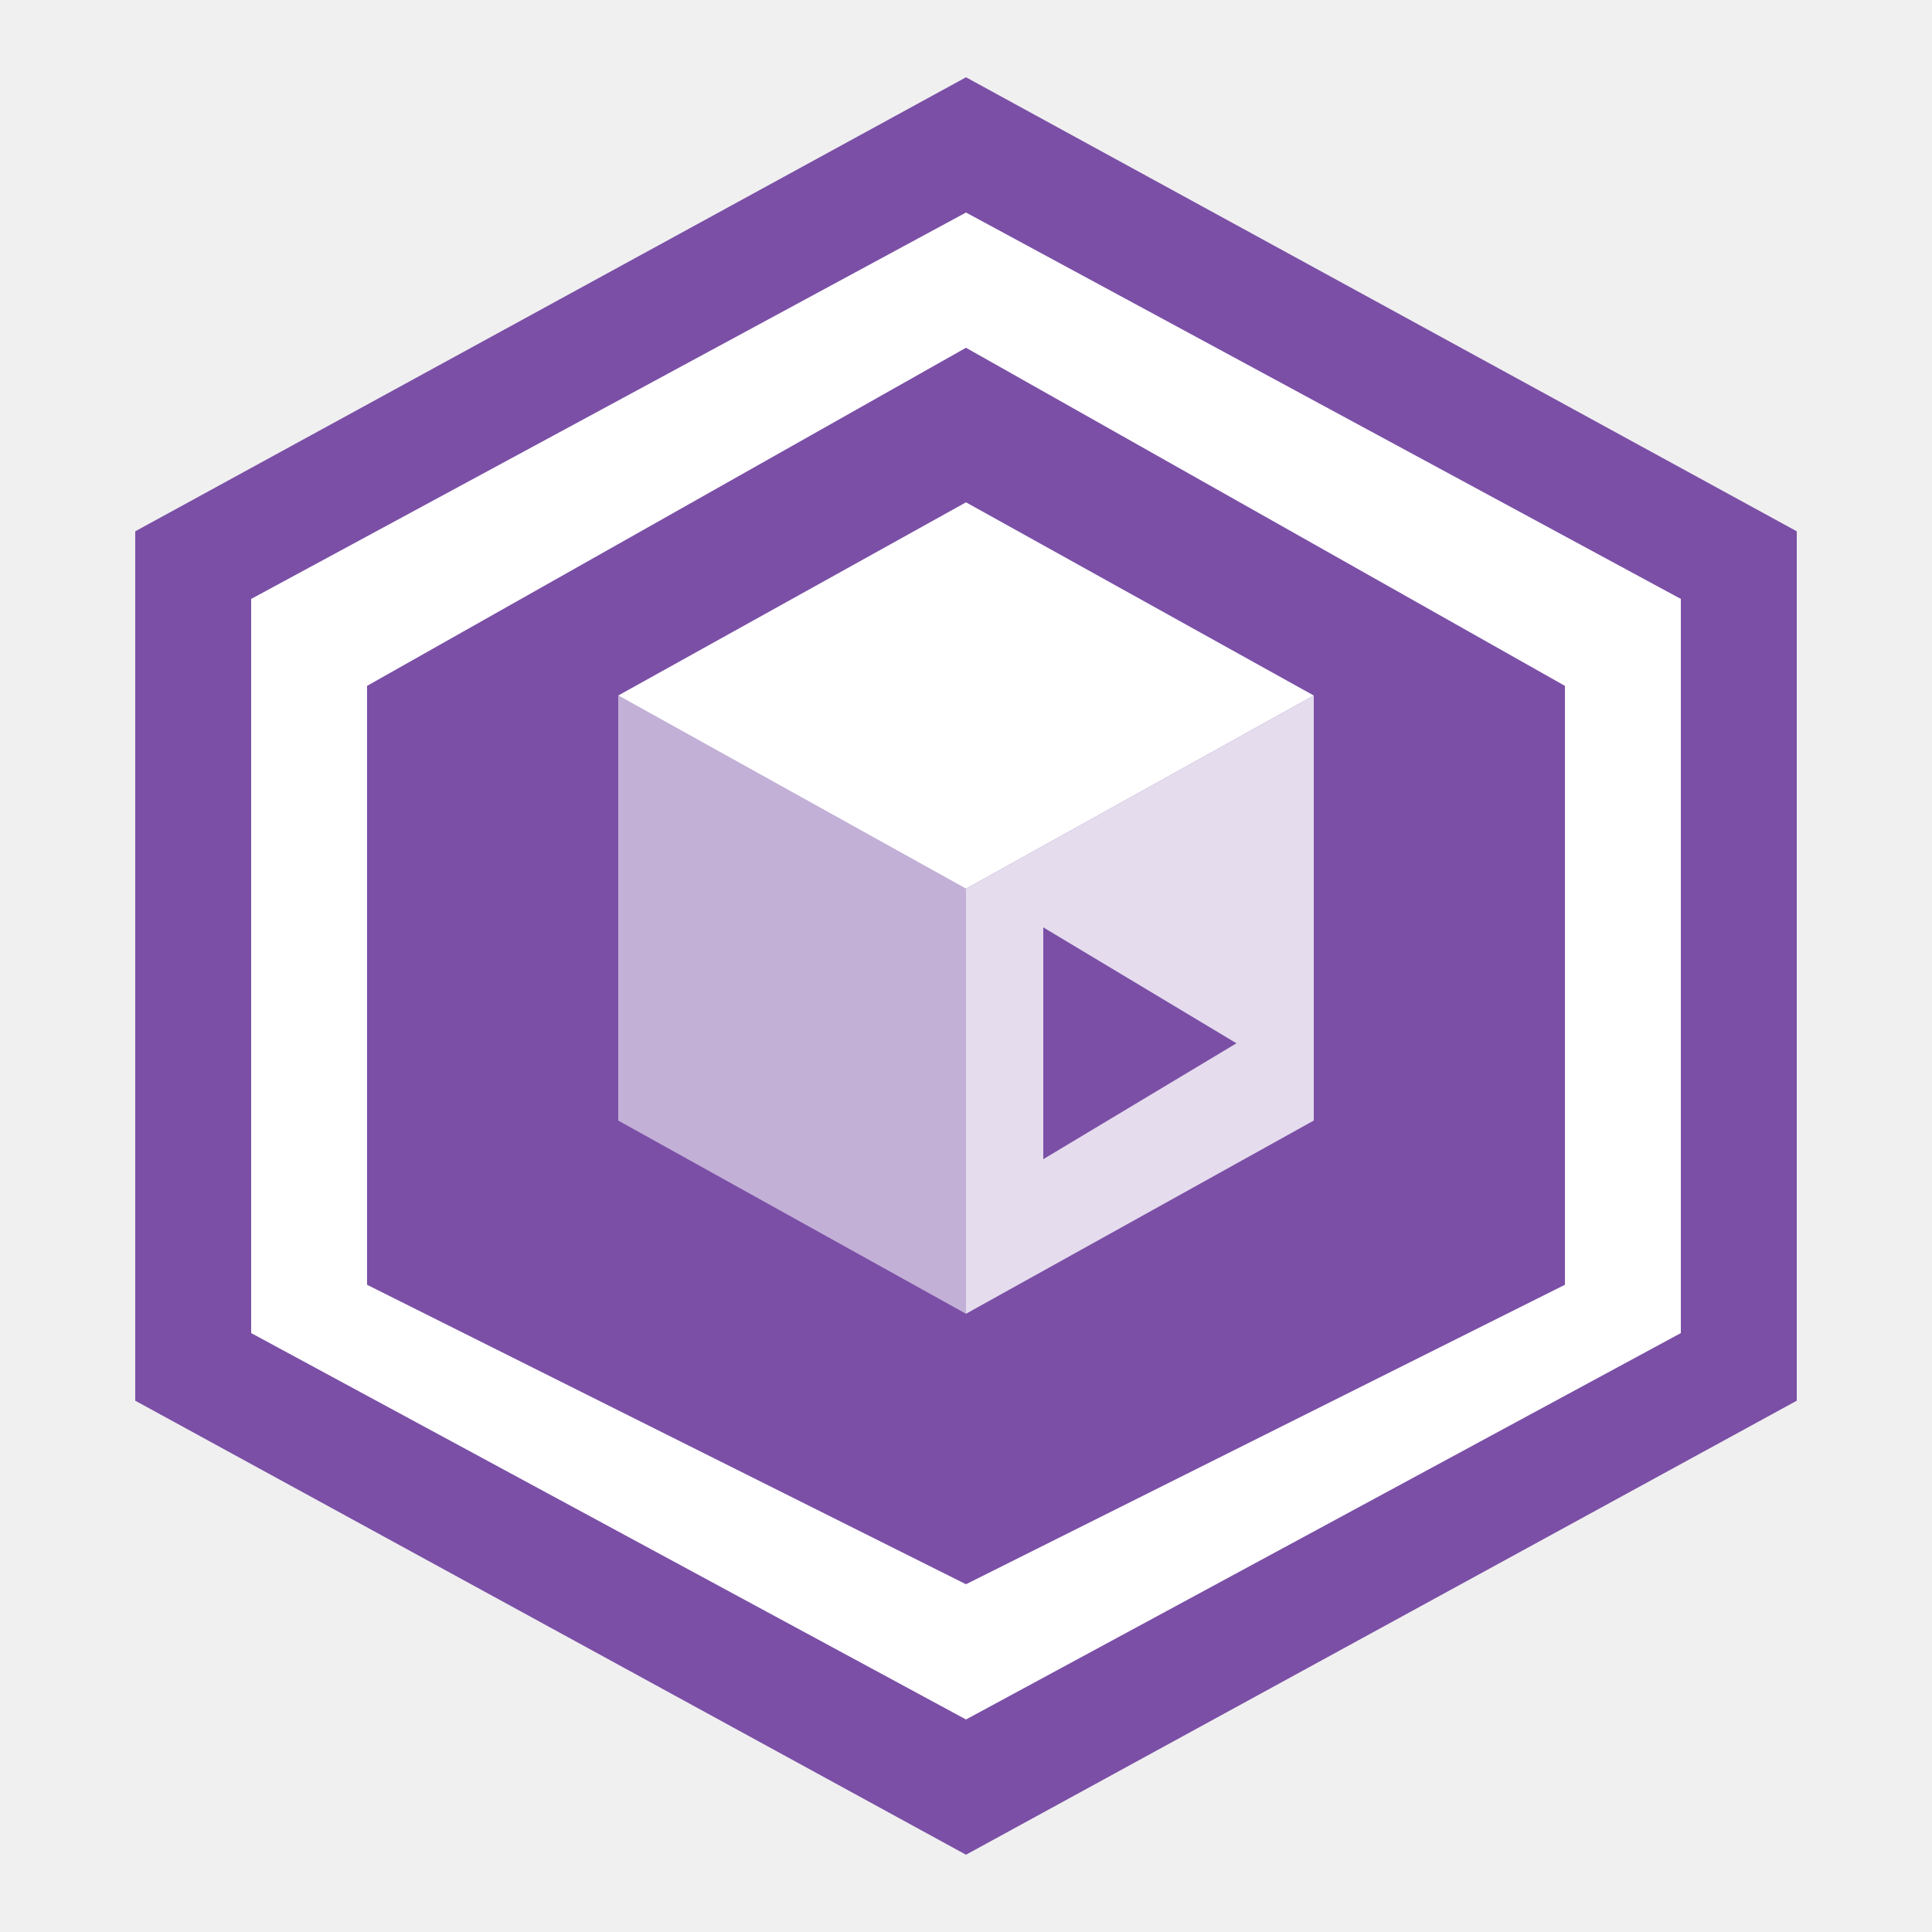
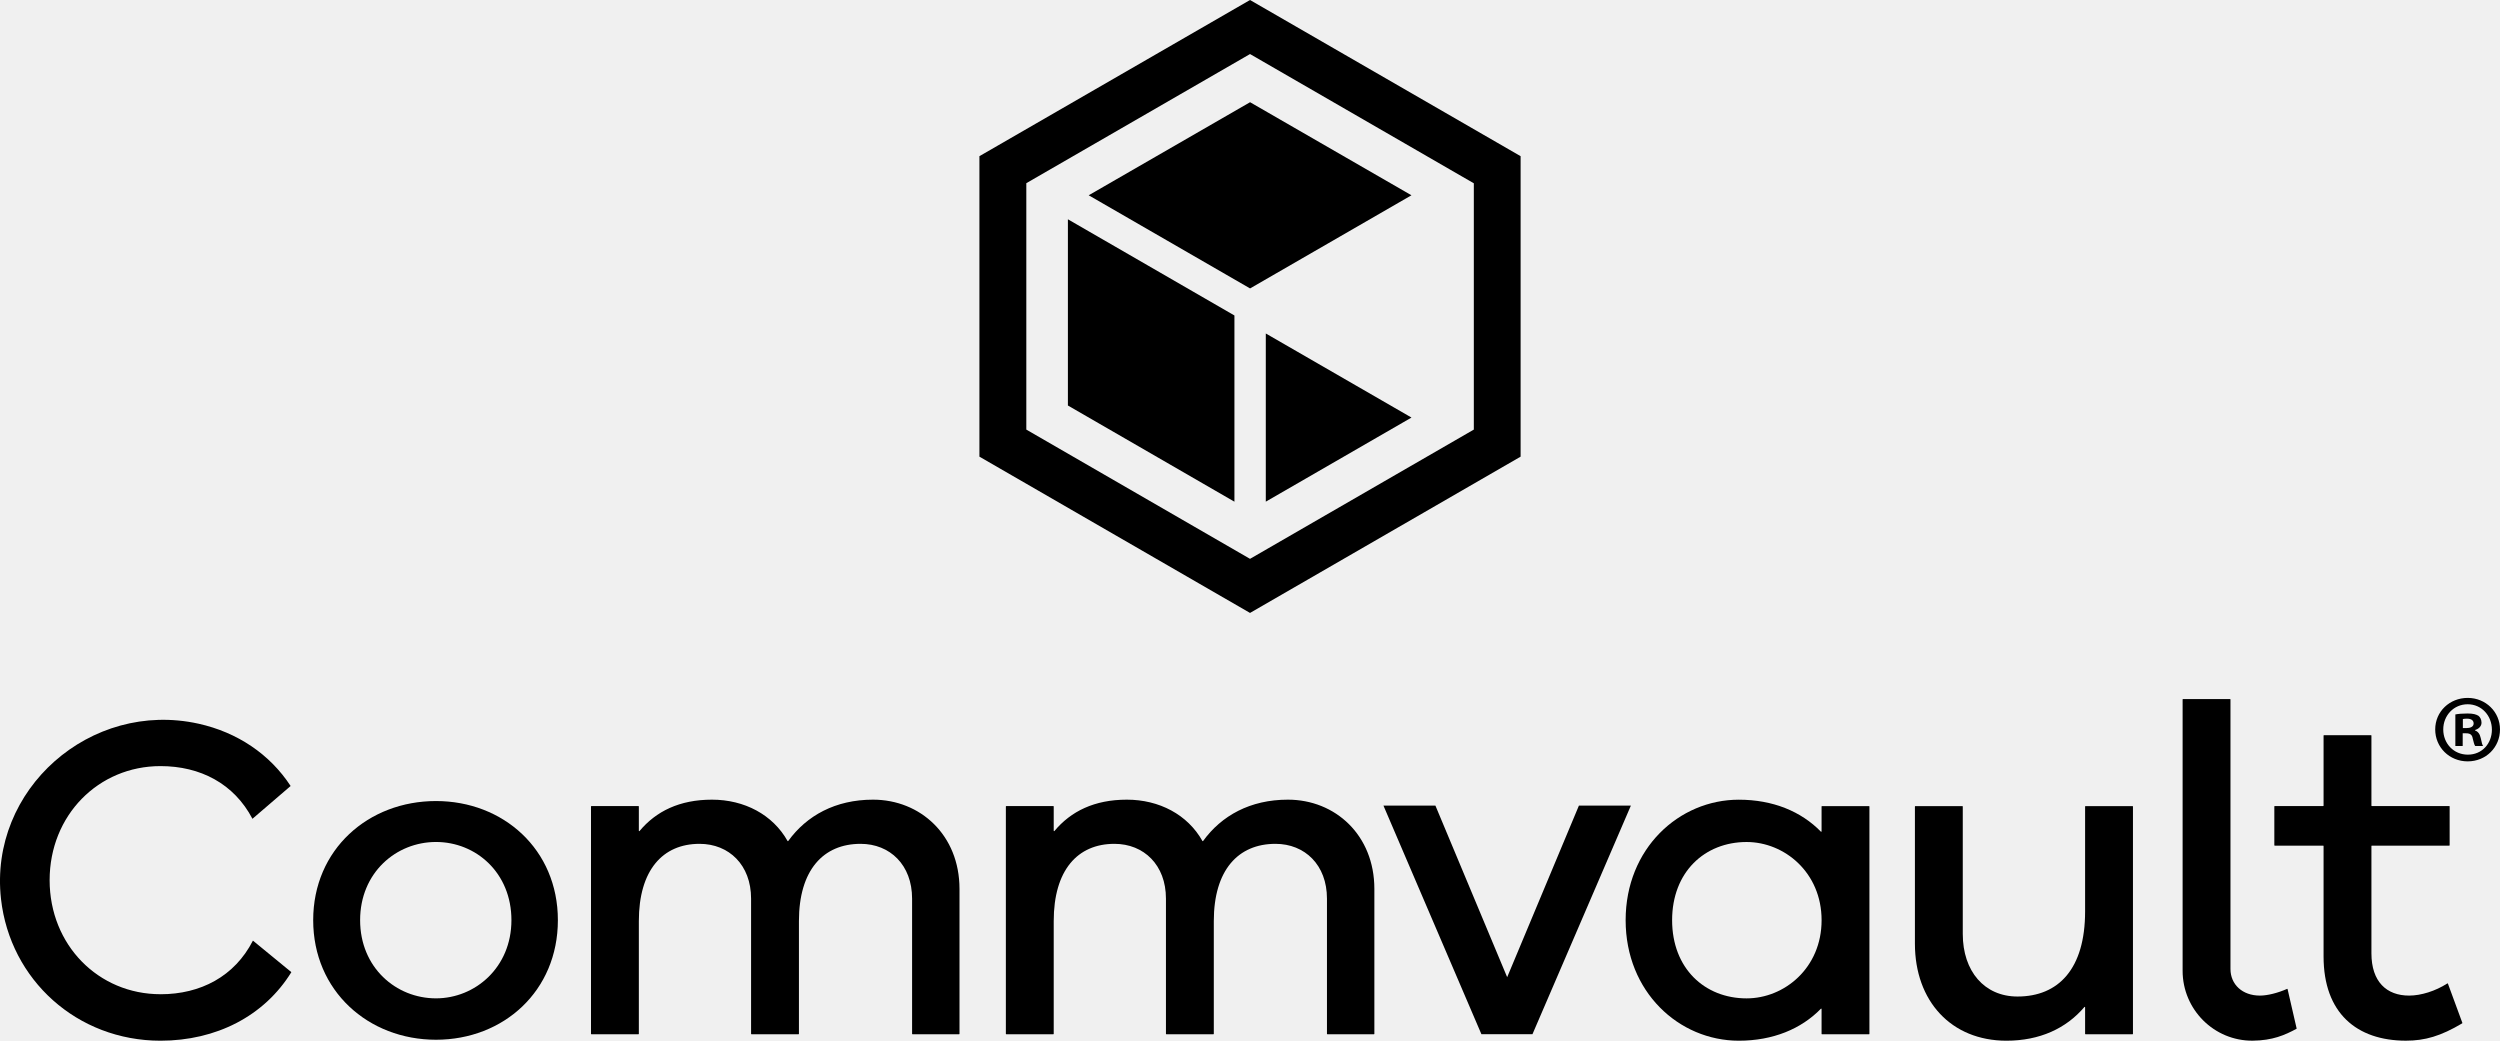
- <svg xmlns="http://www.w3.org/2000/svg" viewBox="0 0 100 100">
-   <polygon points="50,4 93,27.5 93,72.5 50,96 7,72.5 7,27.5" fill="#7B4FA6" />
-   <polygon points="50,11 87,31 87,69 50,89 13,69 13,31" fill="white" />
-   <polygon points="50,18 81,35.5 81,66.5 50,82 19,66.5 19,35.5" fill="#7B4FA6" />
-   <polygon points="50,26 68,36 50,46 32,36" fill="white" />
-   <polygon points="32,36 50,46 50,68 32,58" fill="rgba(255,255,255,0.55)" />
-   <polygon points="50,46 68,36 68,58 50,68" fill="rgba(255,255,255,0.8)" />
-   <polygon points="54,48 64,54 54,60" fill="#7B4FA6" />
+ <svg xmlns="http://www.w3.org/2000/svg" id="Layer_1" data-name="Layer 1" viewBox="0 0 888.59 369.89">
+   <g>
+     <path d="m444.3,0l-96.18,55.51v106.8l96.18,55.55,96.18-55.55V55.51L444.3,0Zm79.55,152.69l-79.55,45.94-79.51-45.94v-87.58l79.51-45.9,79.55,45.94v87.54h0Z" />
+     <path d="m438.76,112.13l-59.19-34.19v66.19l59.19,34.19v-66.19Z" />
+     <path d="m501.7,148.42l-51.79-29.89v59.78l51.79-29.9Z" />
+     <path d="m501.68,69.41l-57.36-33.08-57.36,33.08,57.36,33.11,57.36-33.11Z" />
+   </g>
+   <g>
+     <path d="m544.7,367.6h-18.15l-34.82-81.25h18.47l25.5,60.98,25.5-60.98h18.47l-34.98,81.25Z" />
+     <g>
+       <g>
+         <path d="m57.04,353.38c-22.07,0-39.4-17.49-39.4-40.54s17.33-40.54,39.4-40.54c14.14,0,26.15,6.23,32.69,18.73l13.57-11.66c-7.39-11.31-18.94-19.08-32.73-22.14C32.21,248.74-4.03,280.51.36,319.56c3.24,28.75,27.07,50.34,56.68,50.34,19.79,0,36.88-8.74,46.52-24.36l-13.66-11.21c-6.51,12.72-18.6,19.06-32.85,19.06Z" />
+         <path d="m154.97,284.72c-24.03,0-43.65,17.17-43.65,42.34s19.62,42.5,43.65,42.5,43.32-17.33,43.32-42.5-19.45-42.34-43.32-42.34Zm0,70.13c-14.22,0-26.97-10.95-26.97-27.79s12.75-27.79,26.97-27.79,26.81,10.95,26.81,27.79-12.92,27.79-26.81,27.79Z" />
+         <path d="m310.28,284.23c-13.32,0-23.57,5.65-30.12,14.7-.06.08-.18.08-.23-.01-5.26-9.36-15.34-14.69-26.87-14.69s-19.87,4.13-25.74,11.14c-.09.1-.25.05-.25-.09v-8.62c0-.08-.07-.15-.15-.15h-16.71c-.08,0-.15.07-.15.15v80.8c0,.08.07.15.15.15h16.71c.08,0,.15-.06.15-.15v-40.07c0-18.15,8.5-27.46,21.58-27.46,10.46,0,18.31,7.52,18.31,19.45v48.08c0,.08.07.15.15.15h16.71c.08,0,.15-.06.15-.15v-40.07c0-18.15,8.66-27.46,21.91-27.46,10.46,0,18.31,7.52,18.31,19.45v48.08c0,.08.07.15.15.15h16.55c.08,0,.15-.06.15-.15v-51.51c0-19.13-13.9-31.72-30.73-31.72Z" />
+         <path d="m457.74,284.23c-13.32,0-23.57,5.65-30.12,14.7-.06.08-.18.08-.23-.01-5.26-9.36-15.34-14.69-26.87-14.69s-19.87,4.13-25.74,11.14c-.09.1-.25.05-.25-.09v-8.62c0-.08-.07-.15-.15-.15h-16.71c-.08,0-.15.07-.15.15v80.8c0,.08.07.15.15.15h16.71c.08,0,.15-.06.15-.15v-40.07c0-18.15,8.5-27.46,21.58-27.46,10.46,0,18.31,7.52,18.31,19.45v48.08c0,.08.07.15.15.15h16.71c.08,0,.15-.06.15-.15v-40.07c0-18.15,8.66-27.46,21.91-27.46,10.46,0,18.31,7.52,18.31,19.45v48.08c0,.08.07.15.15.15h16.55c.08,0,.15-.06.15-.15v-51.51c0-19.13-13.9-31.72-30.73-31.72Z" />
+         <path d="m664.31,286.52h-16.71c-.08,0-.15.07-.15.15v8.83c0,.13-.15.19-.24.1-7.02-7.2-17.06-11.36-29.18-11.36-21.25,0-40.22,17.33-40.22,42.83s18.96,42.83,40.22,42.83c12.12,0,22.16-4.15,29.18-11.36.09-.09.24-.03.24.1v8.83c0,.08.07.15.15.15h16.71c.08,0,.15-.06.15-.15v-80.8c0-.08-.07-.15-.15-.15Zm-43.5,68.34c-14.88,0-26.48-10.63-26.48-27.79s11.61-27.79,26.48-27.79c13.4,0,26.65,10.79,26.65,27.79s-13.24,27.79-26.65,27.79Z" />
+         <path d="m757.98,286.52h-16.71c-.08,0-.15.07-.15.15v37.29c0,20.44-9.48,30.24-24.03,30.24-11.77,0-19.45-8.99-19.45-22.23v-45.3c0-.08-.07-.15-.15-.15h-16.71c-.08,0-.15.07-.15.15v48.74c0,20.44,12.91,34.49,32.53,34.49,11.78,0,21.18-4.3,27.71-11.97.09-.1.25-.04.25.09v9.44c0,.08.07.15.15.15h16.71c.08,0,.15-.06.15-.15v-80.8c0-.08-.07-.15-.15-.15Z" />
+         <path d="m812.9,351.49c-3.23,1.43-6.92,2.38-9.65,2.38-6.21,0-10.46-3.92-10.46-9.48v-95.77c0-.08-.07-.15-.15-.15h-16.71c-.08,0-.15.07-.15.15v96.44c0,13.74,11.17,24.96,24.92,24.83,7.07-.07,11.38-1.97,15.53-4.2.06-.03.09-.1.07-.16l-3.21-13.95c-.02-.09-.11-.14-.2-.1Z" />
+         <path d="m870.08,349.62c-.03-.09-.13-.12-.21-.07-4.22,2.72-9.38,4.32-13.58,4.32-8.01,0-13.4-4.91-13.4-15.04v-38.11c0-.08.07-.15.15-.15h27.5c.08,0,.15-.06.15-.15v-13.77c0-.08-.07-.15-.15-.15h-27.5c-.08,0-.15-.06-.15-.15v-24.89c0-.08-.07-.15-.15-.15h-16.71c-.08,0-.15.07-.15.15v24.89c0,.08-.07.15-.15.15h-17.2c-.08,0-.15.07-.15.15v13.77c0,.08.07.15.15.15h17.2c.08,0,.15.07.15.15v39.25c0,20.11,11.77,29.92,29.26,29.92,6.83,0,12.37-1.62,20-6.15.06-.04.09-.11.07-.18l-5.13-13.94Z" />
+       </g>
+       <path d="m888.59,259.27c0,6.36-4.99,11.35-11.48,11.35s-11.55-4.99-11.55-11.35,5.13-11.21,11.55-11.21,11.48,4.99,11.48,11.21Zm-20.17,0c0,4.99,3.69,8.96,8.75,8.96s8.54-3.97,8.54-8.89-3.62-9.02-8.61-9.02-8.68,4.03-8.68,8.95Zm6.9,5.88h-2.6v-11.21c1.03-.21,2.46-.34,4.31-.34,2.12,0,3.08.34,3.9.82.62.48,1.09,1.37,1.09,2.46,0,1.23-.96,2.19-2.32,2.6v.14c1.09.41,1.71,1.23,2.05,2.73.34,1.71.55,2.39.82,2.8h-2.8c-.34-.41-.55-1.43-.89-2.73-.2-1.23-.89-1.78-2.32-1.78h-1.23v4.51Zm.07-6.36h1.23c1.44,0,2.6-.48,2.6-1.64,0-1.03-.75-1.71-2.39-1.71-.68,0-1.16.07-1.44.14v3.21Z" />
+     </g>
+   </g>
</svg>
